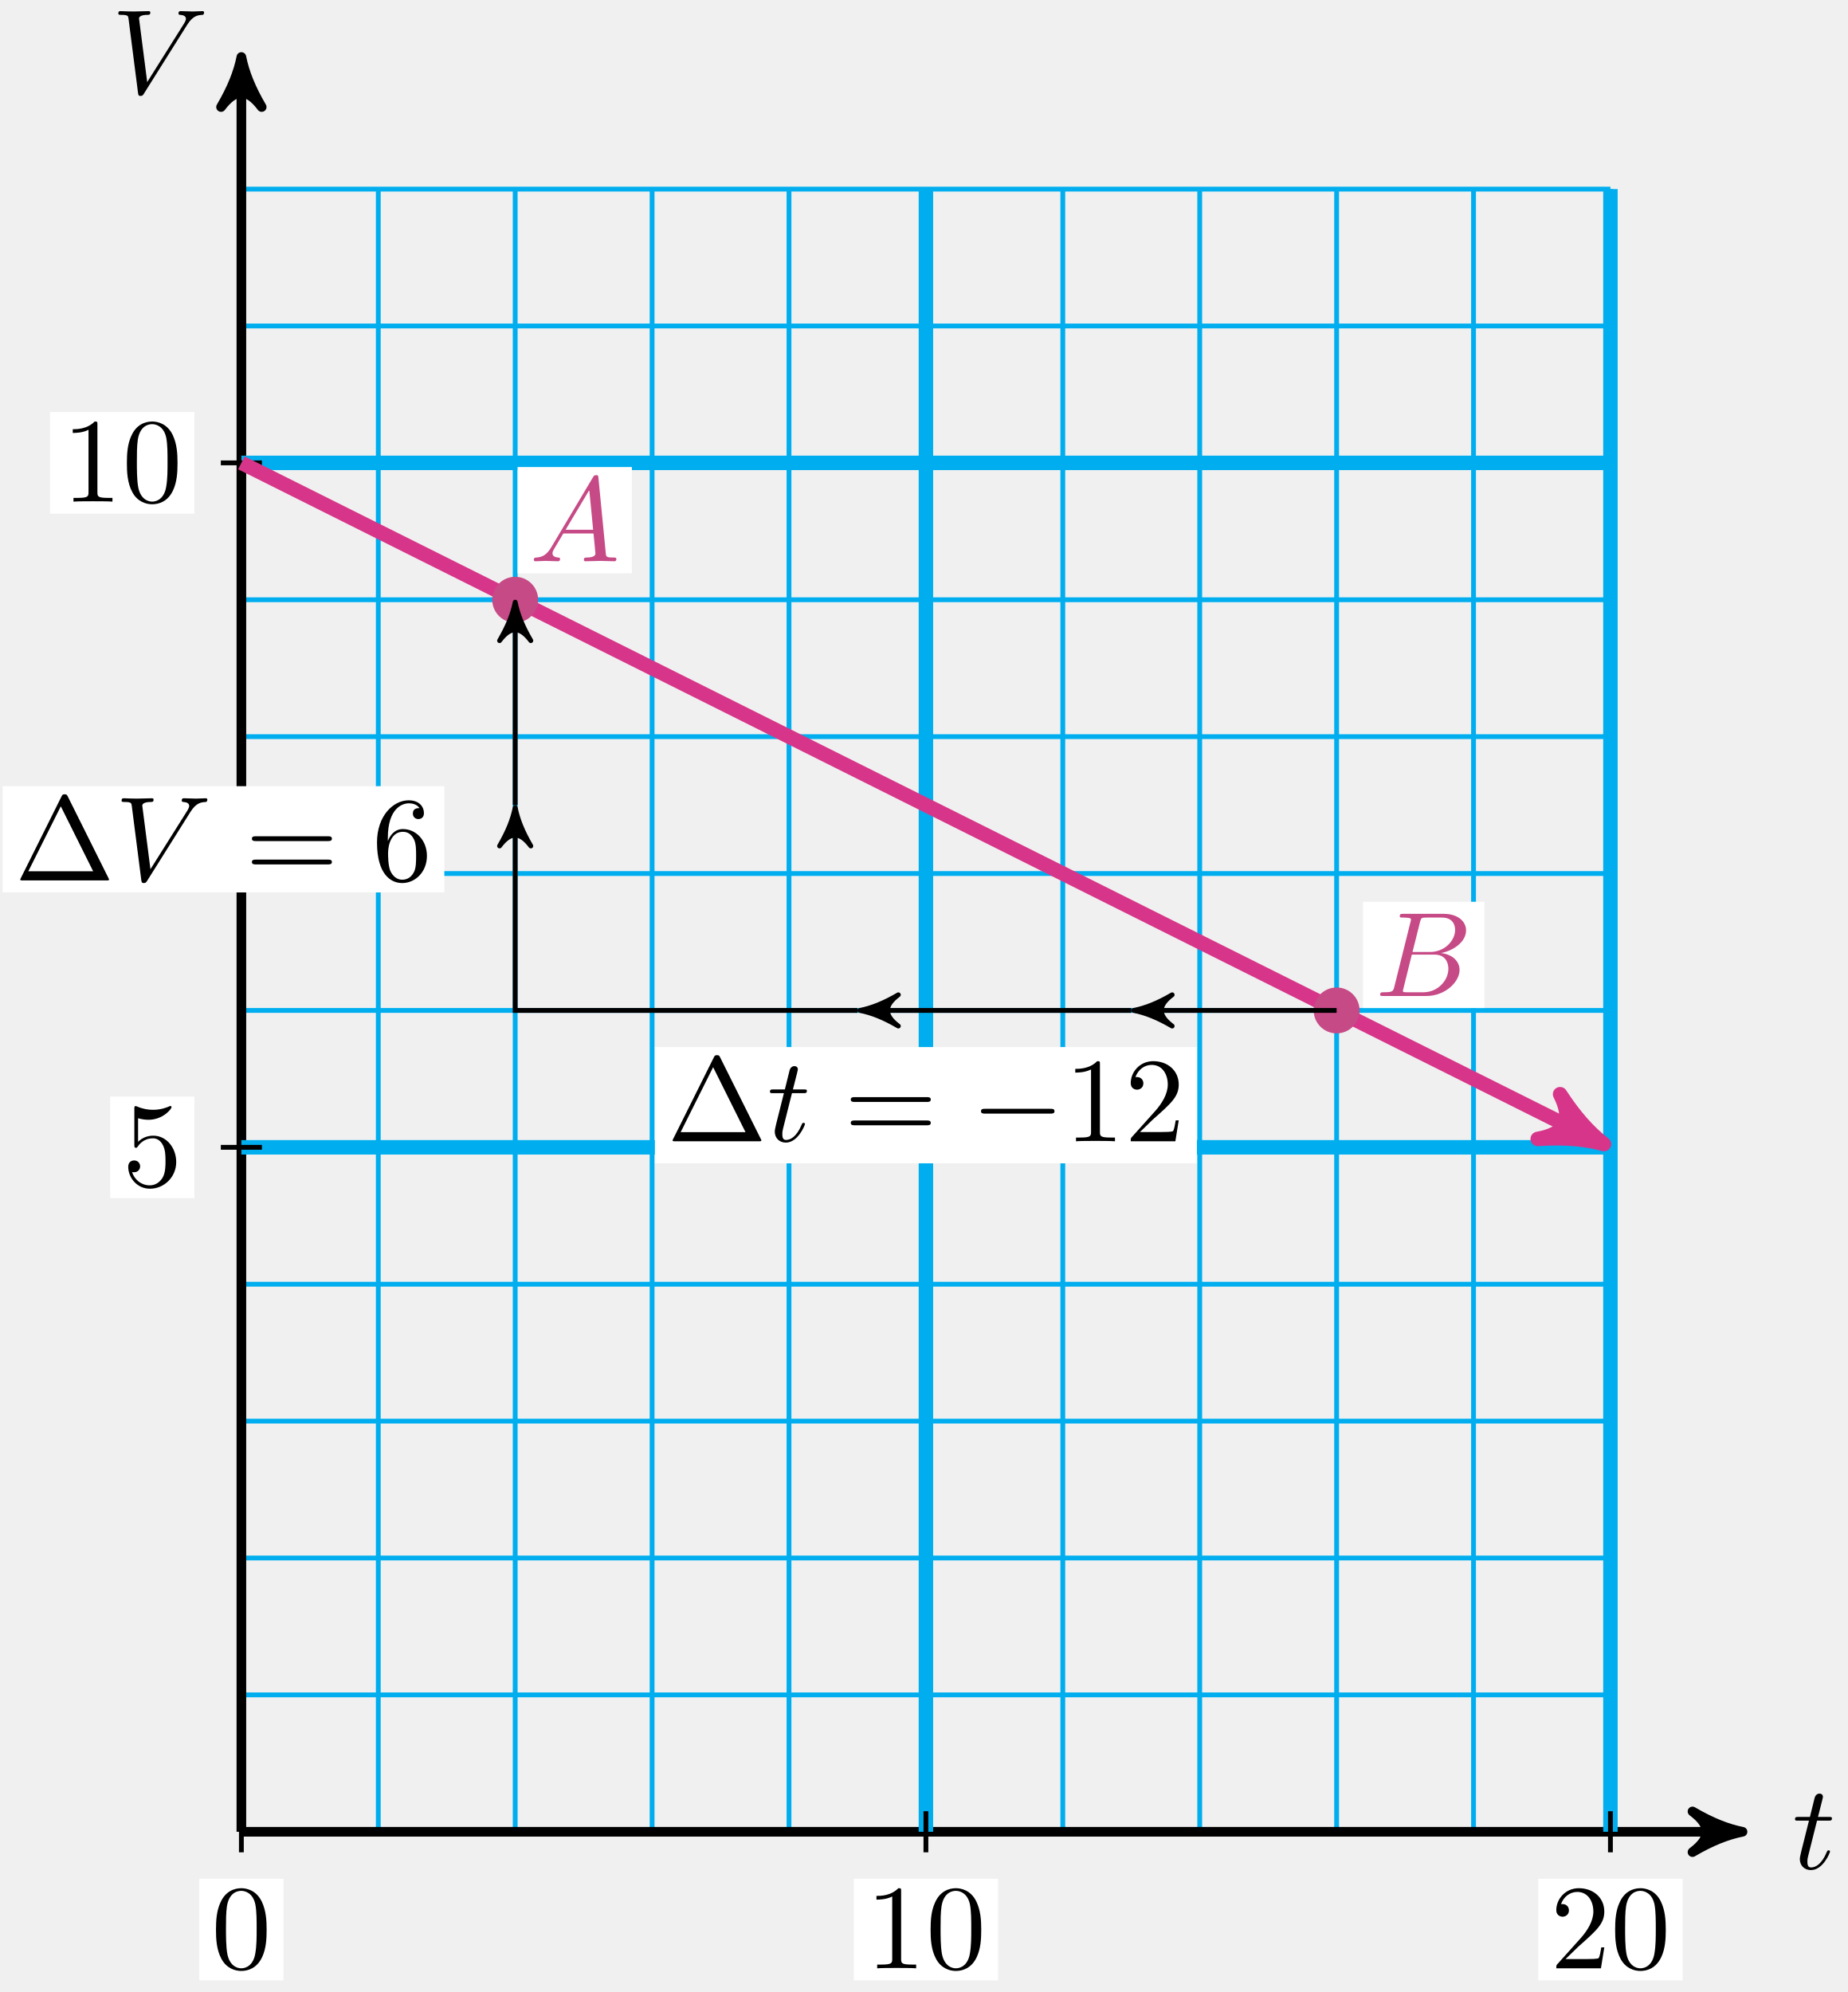
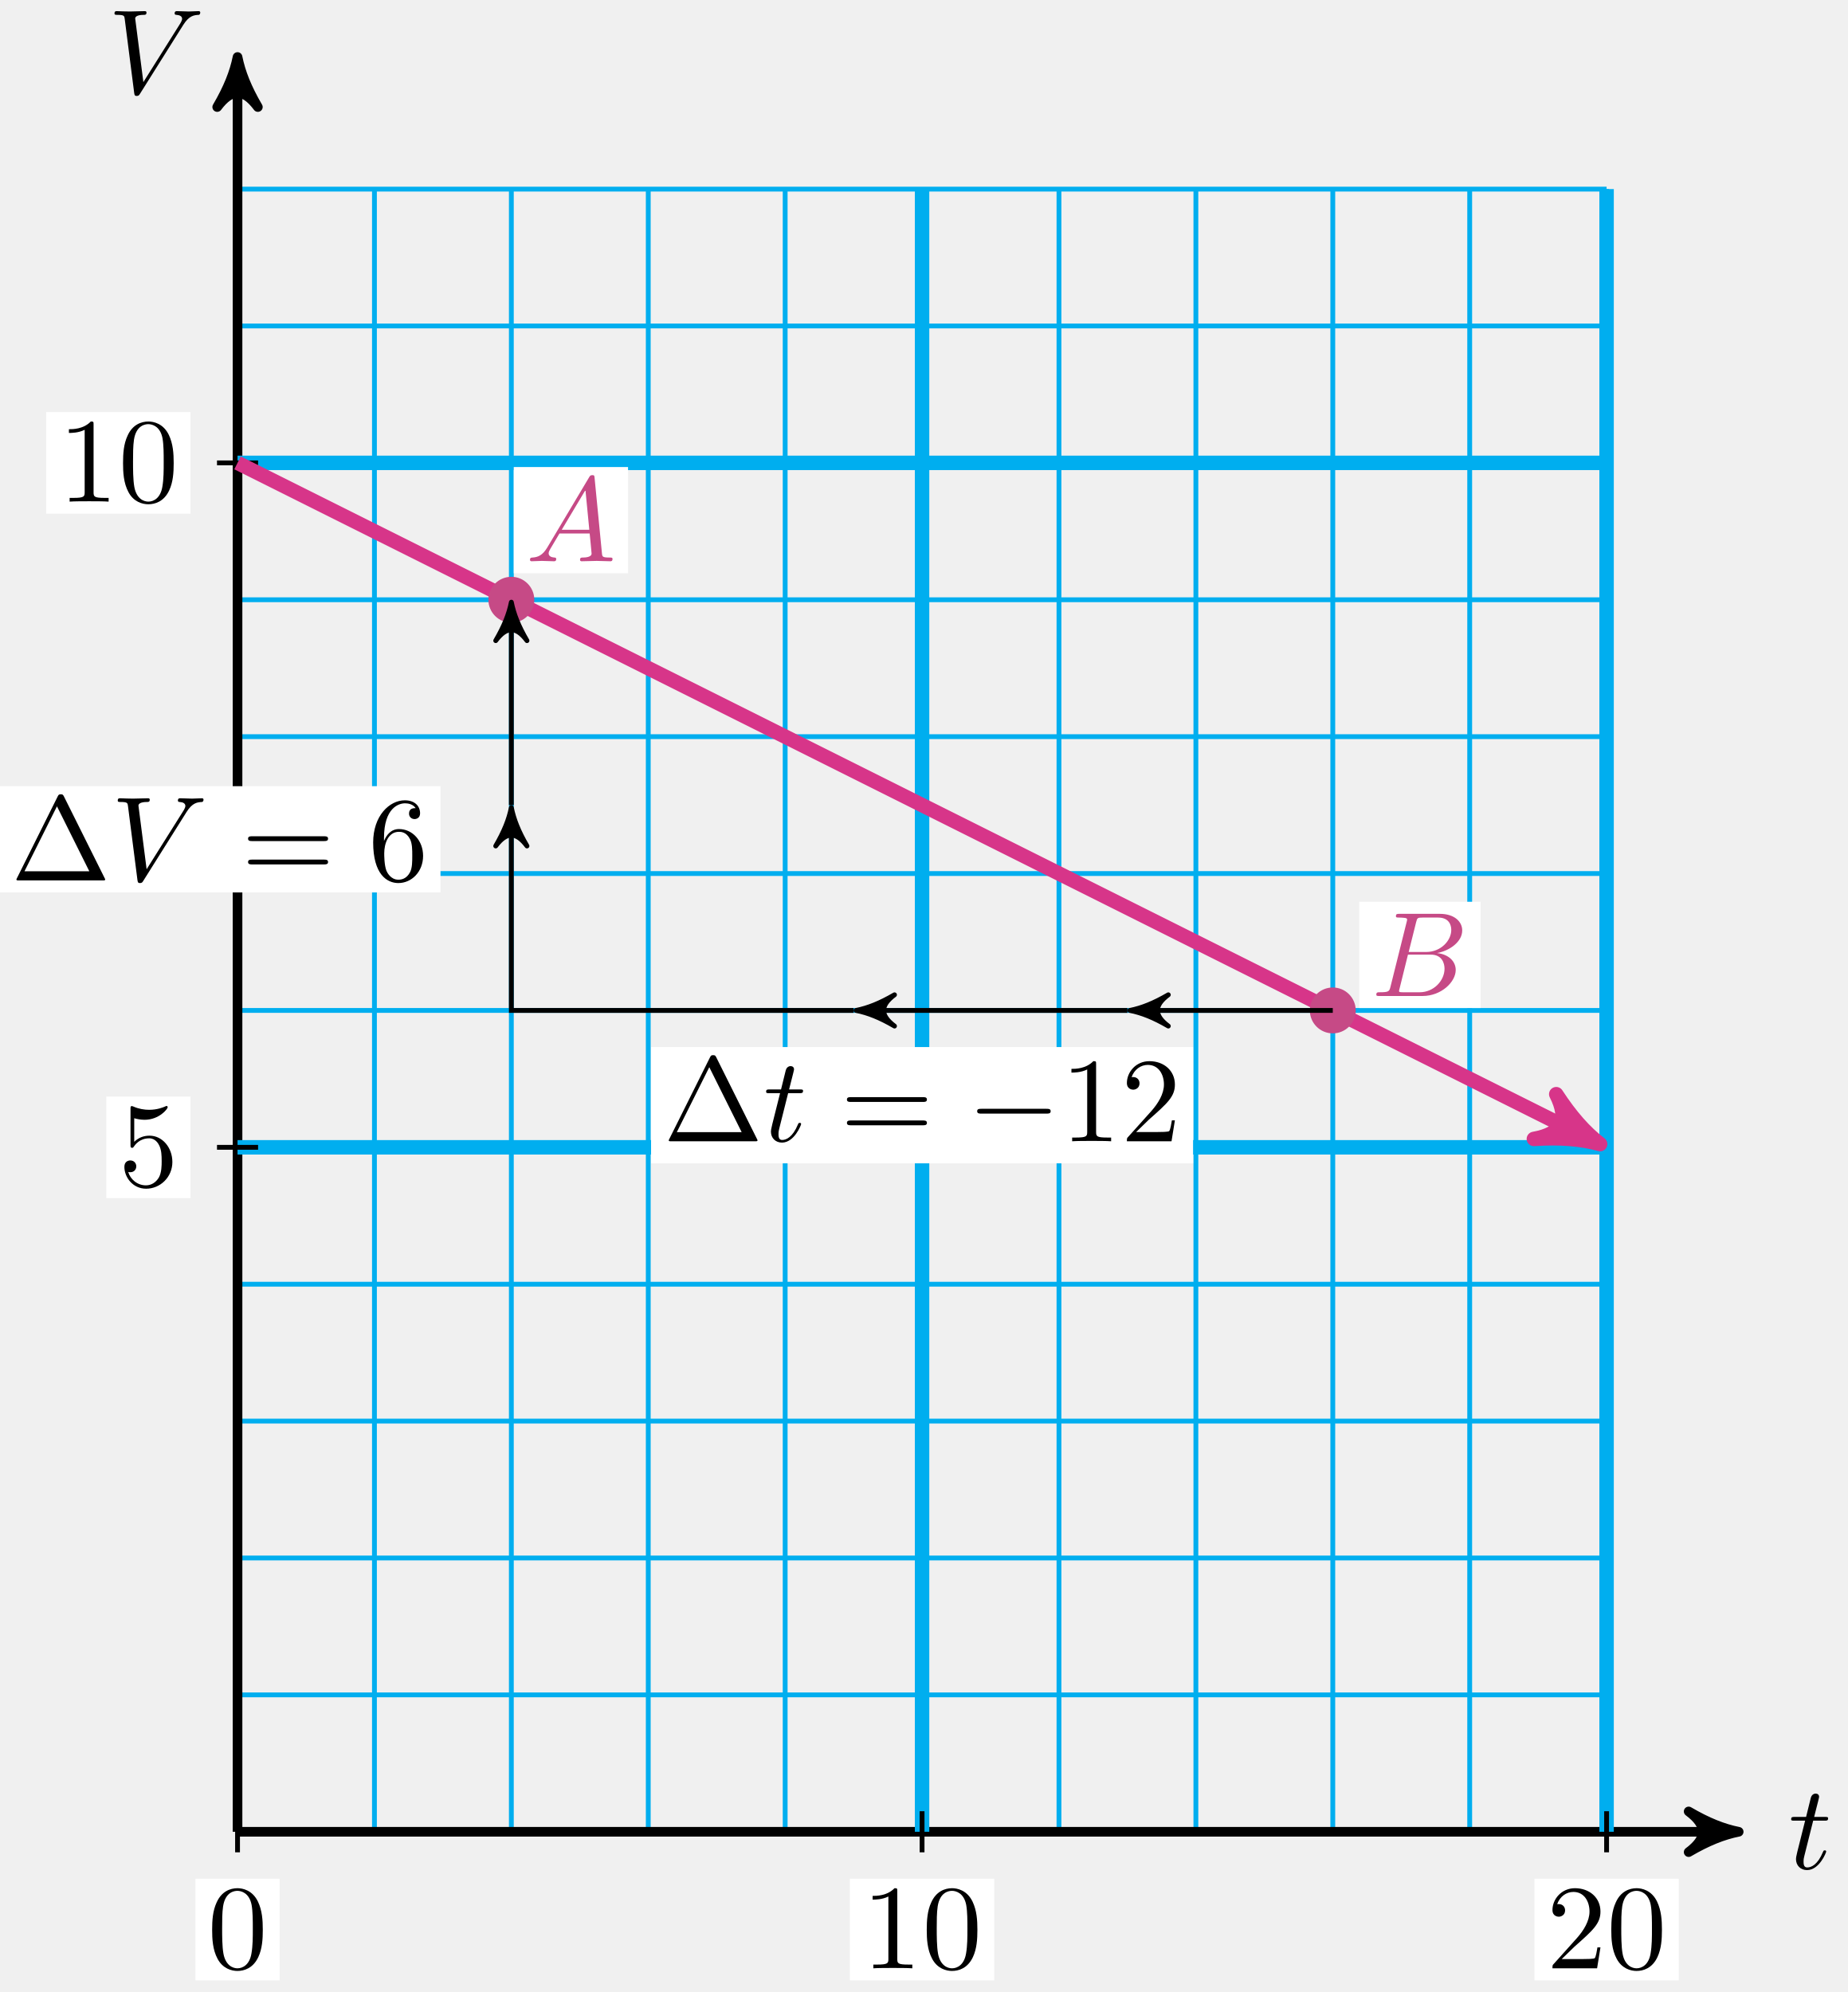
<svg xmlns="http://www.w3.org/2000/svg" xmlns:xlink="http://www.w3.org/1999/xlink" version="1.1" width="153" height="165" viewBox="0 0 153 165">
  <defs>
    <path id="font_1_4" d="M.206 .4H.3C.32 .4 .33 .4 .33 .42 .33 .431 .32 .431 .302 .431H.214C.25 .572 .255 .592 .255 .598 .255 .615 .243 .625 .226 .625 .223 .625 .195 .624 .186 .589L.147 .431H.053C.033 .431 .023 .431 .023 .412 .023 .4 .031 .4 .051 .4H.139C.067 .116 .063 .099 .063 .081 .063 .027 .101-.011 .155-.011 .257-.011 .314 .135 .314 .143 .314 .153 .306 .153 .302 .153 .293 .153 .292 .15 .287 .139 .244 .035 .191 .011 .157 .011 .136 .011 .126 .024 .126 .057 .126 .081 .128 .088 .132 .105L.206 .4Z" />
    <path id="font_1_3" d="M.628 .569C.677 .647 .719 .65 .756 .652 .768 .653 .769 .67 .769 .671 .769 .679 .764 .683 .756 .683 .73 .683 .701 .68 .674 .68 .641 .68 .607 .683 .575 .683 .569 .683 .556 .683 .556 .664 .556 .653 .565 .652 .572 .652 .599 .65 .618 .64 .618 .619 .618 .604 .603 .582 .603 .581L.296 .093 .228 .622C.228 .639 .251 .652 .297 .652 .311 .652 .322 .652 .322 .672 .322 .681 .314 .683 .308 .683 .268 .683 .225 .68 .184 .68 .166 .68 .147 .681 .129 .681 .111 .681 .092 .683 .075 .683 .068 .683 .056 .683 .056 .664 .056 .652 .065 .652 .081 .652 .137 .652 .138 .643 .141 .618L.22 .001C.223-.019 .227-.022 .24-.022 .256-.022 .26-.017 .268-.004L.628 .569Z" />
    <path id="font_2_3" d="M.294 .64C.294 .664 .294 .666 .271 .666 .209 .602 .121 .602 .089 .602V.571C.109 .571 .168 .571 .22 .597V.079C.22 .043 .217 .031 .127 .031H.095V0C.13 .003 .217 .003 .257 .003 .297 .003 .384 .003 .419 0V.031H.387C.297 .031 .294 .042 .294 .079V.64Z" />
    <path id="font_2_2" d="M.46 .32C.46 .4 .455 .48 .42 .554 .374 .65 .292 .666 .25 .666 .19 .666 .117 .64 .076 .547 .044 .478 .039 .4 .039 .32 .039 .245 .043 .155 .084 .079 .127-.002 .2-.022 .249-.022 .303-.022 .379-.001 .423 .094 .455 .163 .46 .241 .46 .32M.249-0C.21-0 .151 .025 .133 .121 .122 .181 .122 .273 .122 .332 .122 .396 .122 .462 .13 .516 .149 .635 .224 .644 .249 .644 .282 .644 .348 .626 .367 .527 .377 .471 .377 .395 .377 .332 .377 .257 .377 .189 .366 .125 .351 .03 .294-0 .249-0Z" />
    <path id="font_2_4" d="M.127 .077 .233 .18C.389 .318 .449 .372 .449 .472 .449 .586 .359 .666 .237 .666 .124 .666 .05 .574 .05 .485 .05 .429 .1 .429 .103 .429 .12 .429 .155 .441 .155 .482 .155 .508 .137 .534 .102 .534 .094 .534 .092 .534 .089 .533 .112 .598 .166 .635 .224 .635 .315 .635 .358 .554 .358 .472 .358 .392 .308 .313 .253 .251L.061 .037C.05 .026 .05 .024 .05 0H.421L.449 .174H.424C.419 .144 .412 .1 .402 .085 .395 .077 .329 .077 .307 .077H.127Z" />
    <path id="font_2_5" d="M.449 .2C.449 .319 .367 .419 .259 .419 .211 .419 .168 .403 .132 .368V.564C.152 .558 .185 .551 .217 .551 .34 .551 .41 .642 .41 .655 .41 .661 .407 .666 .4 .666 .399 .666 .397 .666 .392 .663 .372 .654 .323 .634 .256 .634 .216 .634 .17 .641 .123 .662 .115 .665 .113 .665 .111 .665 .101 .665 .101 .657 .101 .641V.344C.101 .326 .101 .318 .115 .318 .122 .318 .124 .321 .128 .327 .139 .343 .176 .397 .257 .397 .309 .397 .334 .351 .342 .333 .358 .296 .36 .257 .36 .207 .36 .172 .36 .112 .336 .07 .312 .031 .275 .006 .229 .006 .156 .006 .099 .058 .082 .117 .085 .116 .088 .115 .099 .115 .132 .115 .149 .14 .149 .164 .149 .188 .132 .213 .099 .213 .085 .213 .05 .206 .05 .16 .05 .074 .119-.022 .231-.022 .347-.022 .449 .073 .449 .2Z" />
    <path id="font_1_1" d="M.179 .115C.139 .048 .1 .034 .056 .031 .044 .03 .035 .03 .035 .011 .035 .005 .04 0 .048 0 .075 0 .106 .003 .134 .003 .167 .003 .202 0 .234 0 .24 0 .253 0 .253 .019 .253 .03 .244 .031 .237 .031 .214 .033 .19 .041 .19 .066 .19 .078 .196 .089 .204 .103L.28 .231H.531C.533 .21 .547 .074 .547 .064 .547 .034 .495 .031 .475 .031 .461 .031 .451 .031 .451 .011 .451 0 .463 0 .465 0 .506 0 .549 .003 .59 .003 .615 .003 .678 0 .703 0 .709 0 .721 0 .721 .02 .721 .031 .711 .031 .698 .031 .636 .031 .636 .038 .633 .067L.572 .692C.57 .712 .57 .716 .553 .716 .537 .716 .533 .709 .527 .699L.179 .115M.299 .262 .496 .592 .528 .262H.299Z" />
    <path id="font_1_2" d="M.16 .078C.15 .039 .148 .031 .069 .031 .052 .031 .042 .031 .042 .011 .042 0 .051 0 .069 0H.426C.584 0 .702 .118 .702 .216 .702 .288 .644 .346 .547 .357 .651 .376 .756 .45 .756 .545 .756 .619 .69 .683 .57 .683H.234C.215 .683 .205 .683 .205 .663 .205 .652 .214 .652 .233 .652 .235 .652 .254 .652 .271 .65 .289 .648 .298 .647 .298 .634 .298 .63 .297 .627 .294 .615L.16 .078M.311 .366 .373 .614C.382 .649 .384 .652 .427 .652H.556C.644 .652 .665 .593 .665 .549 .665 .461 .579 .366 .457 .366H.311M.266 .031C.252 .031 .25 .031 .244 .032 .234 .033 .231 .034 .231 .042 .231 .045 .231 .047 .236 .065L.305 .344H.494C.59 .344 .609 .27 .609 .227 .609 .128 .52 .031 .402 .031H.266Z" />
    <path id="font_2_1" d="M.442 .698C.435 .711 .433 .716 .416 .716 .399 .716 .397 .711 .39 .698L.052 .02C.047 .011 .047 .009 .047 .008 .047 0 .053 0 .069 0H.763C.779 0 .785 0 .785 .008 .785 .009 .785 .011 .78 .02L.442 .698M.384 .616 .653 .076H.114L.384 .616Z" />
    <path id="font_2_7" d="M.687 .327C.702 .327 .721 .327 .721 .347 .721 .367 .702 .367 .688 .367H.089C.075 .367 .056 .367 .056 .347 .056 .327 .075 .327 .09 .327H.687M.688 .133C.702 .133 .721 .133 .721 .153 .721 .173 .702 .173 .687 .173H.09C.075 .173 .056 .173 .056 .153 .056 .133 .075 .133 .089 .133H.688Z" />
    <path id="font_3_1" d="M.659 .23C.676 .23 .694 .23 .694 .25 .694 .27 .676 .27 .659 .27H.118C.101 .27 .083 .27 .083 .25 .083 .23 .101 .23 .118 .23H.659Z" />
    <path id="font_2_6" d="M.132 .328V.352C.132 .605 .256 .641 .307 .641 .331 .641 .373 .635 .395 .601 .38 .601 .34 .601 .34 .556 .34 .525 .364 .51 .386 .51 .402 .51 .432 .519 .432 .558 .432 .618 .388 .666 .305 .666 .177 .666 .042 .537 .042 .316 .042 .049 .158-.022 .251-.022 .362-.022 .457 .072 .457 .204 .457 .331 .368 .427 .257 .427 .189 .427 .152 .376 .132 .328M.251 .006C.188 .006 .158 .066 .152 .081 .134 .128 .134 .208 .134 .226 .134 .304 .166 .404 .256 .404 .272 .404 .318 .404 .349 .342 .367 .305 .367 .254 .367 .205 .367 .157 .367 .107 .35 .071 .32 .011 .274 .006 .251 .006Z" />
  </defs>
-   <path transform="matrix(1.00002,0,0,-1.00003,19.99112,151.7282)" stroke-width=".399" stroke-linecap="butt" stroke-miterlimit="10" stroke-linejoin="miter" fill="none" stroke="#00aeef" d="M0 0H113.385M0 11.339H113.385M0 22.677H113.385M0 34.016H113.385M0 45.354H113.385M0 56.693H113.385M0 68.031H113.385M0 79.37H113.385M0 90.708H113.385M0 102.047H113.385M0 113.385H113.385M0 124.724H113.385M0 136.059H113.385M0 0V136.063M11.339 0V136.063M22.677 0V136.063M34.016 0V136.063M45.354 0V136.063M56.693 0V136.063M68.031 0V136.063M79.37 0V136.063M90.708 0V136.063M102.047 0V136.063M113.382 0V136.063M113.385 136.063" />
-   <path transform="matrix(1.00002,0,0,-1.00003,19.99112,151.7282)" stroke-width=".797" stroke-linecap="butt" stroke-miterlimit="10" stroke-linejoin="miter" fill="none" stroke="#000000" d="M0 0H123.289" />
-   <path transform="matrix(1.00002,0,0,-1.00003,143.283,151.7282)" d="M1.036 0C-.259 .259-1.554 .777-3.108 1.684-1.554 .518-1.554-.518-3.108-1.684-1.554-.777-.259-.259 1.036 0Z" />
-   <path transform="matrix(1.00002,0,0,-1.00003,143.283,151.7282)" stroke-width=".797" stroke-linecap="butt" stroke-linejoin="round" fill="none" stroke="#000000" d="M1.036 0C-.259 .259-1.554 .777-3.108 1.684-1.554 .518-1.554-.518-3.108-1.684-1.554-.777-.259-.259 1.036 0Z" />
-   <use data-text="t" xlink:href="#font_1_4" transform="matrix(9.962799,0,0,-9.962899,148.4367,154.7923)" />
-   <path transform="matrix(1.00002,0,0,-1.00003,19.99112,151.7282)" stroke-width=".797" stroke-linecap="butt" stroke-miterlimit="10" stroke-linejoin="miter" fill="none" stroke="#000000" d="M0 0V145.967" />
-   <path transform="matrix(0,-1.00003,-1.00002,-0,19.99112,5.757279)" d="M1.036 0C-.259 .259-1.554 .777-3.108 1.684-1.554 .518-1.554-.518-3.108-1.684-1.554-.777-.259-.259 1.036 0Z" />
-   <path transform="matrix(0,-1.00003,-1.00002,-0,19.99112,5.757279)" stroke-width=".797" stroke-linecap="butt" stroke-linejoin="round" fill="none" stroke="#000000" d="M1.036 0C-.259 .259-1.554 .777-3.108 1.684-1.554 .518-1.554-.518-3.108-1.684-1.554-.777-.259-.259 1.036 0Z" />
-   <use data-text="V" xlink:href="#font_1_3" transform="matrix(9.962799,0,0,-9.962899,9.242905,7.726883)" />
-   <path transform="matrix(1.00002,0,0,-1.00003,19.99112,151.7282)" stroke-width="1.196" stroke-linecap="butt" stroke-miterlimit="10" stroke-linejoin="miter" fill="none" stroke="#00aeef" d="M56.693 0V136.063" />
-   <path transform="matrix(1.00002,0,0,-1.00003,19.99112,151.7282)" stroke-width=".399" stroke-linecap="butt" stroke-miterlimit="10" stroke-linejoin="miter" fill="none" stroke="#000000" d="M56.693 1.701V-1.701" />
-   <path transform="matrix(1.00002,0,0,-1.00003,19.99112,151.7282)" d="M50.715-12.306H62.67V-3.893H50.715Z" fill="#ffffff" />
-   <use data-text="1" xlink:href="#font_2_3" transform="matrix(9.962799,0,0,-9.962899,71.70316,163.0375)" />
-   <use data-text="0" xlink:href="#font_2_2" transform="matrix(9.962799,0,0,-9.962899,76.68456,163.0375)" />
-   <path transform="matrix(1.00002,0,0,-1.00003,19.99112,151.7282)" stroke-width="1.196" stroke-linecap="butt" stroke-miterlimit="10" stroke-linejoin="miter" fill="none" stroke="#00aeef" d="M113.385 0V136.063" />
-   <path transform="matrix(1.00002,0,0,-1.00003,19.99112,151.7282)" stroke-width=".399" stroke-linecap="butt" stroke-miterlimit="10" stroke-linejoin="miter" fill="none" stroke="#000000" d="M113.385 1.701V-1.701" />
-   <path transform="matrix(1.00002,0,0,-1.00003,19.99112,151.7282)" d="M107.408-12.306H119.363V-3.893H107.408Z" fill="#ffffff" />
-   <use data-text="2" xlink:href="#font_2_4" transform="matrix(9.962799,0,0,-9.962899,128.3973,163.0375)" />
-   <use data-text="0" xlink:href="#font_2_2" transform="matrix(9.962799,0,0,-9.962899,133.3787,163.0375)" />
-   <path transform="matrix(1.00002,0,0,-1.00003,19.99112,151.7282)" stroke-width=".399" stroke-linecap="butt" stroke-miterlimit="10" stroke-linejoin="miter" fill="none" stroke="#000000" d="M0 1.701V-1.701" />
-   <path transform="matrix(1.00002,0,0,-1.00003,19.99112,151.7282)" d="M-3.487-12.306H3.487V-3.893H-3.487Z" fill="#ffffff" />
-   <use data-text="0" xlink:href="#font_2_2" transform="matrix(9.962799,0,0,-9.962899,17.50007,163.0375)" />
-   <path transform="matrix(1.00002,0,0,-1.00003,19.99112,151.7282)" stroke-width="1.196" stroke-linecap="butt" stroke-miterlimit="10" stroke-linejoin="miter" fill="none" stroke="#00aeef" d="M0 56.693H113.385" />
-   <path transform="matrix(1.00002,0,0,-1.00003,19.99112,151.7282)" stroke-width=".399" stroke-linecap="butt" stroke-miterlimit="10" stroke-linejoin="miter" fill="none" stroke="#000000" d="M1.701 56.693H-1.701" />
-   <path transform="matrix(1.00002,0,0,-1.00003,19.99112,151.7282)" d="M-10.867 52.486H-3.893V60.899H-10.867Z" fill="#ffffff" />
-   <use data-text="5" xlink:href="#font_2_5" transform="matrix(9.962799,0,0,-9.962899,10.12093,98.24359)" />
-   <path transform="matrix(1.00002,0,0,-1.00003,19.99112,151.7282)" stroke-width="1.196" stroke-linecap="butt" stroke-miterlimit="10" stroke-linejoin="miter" fill="none" stroke="#00aeef" d="M0 113.385H113.385" />
-   <path transform="matrix(1.00002,0,0,-1.00003,19.99112,151.7282)" stroke-width=".399" stroke-linecap="butt" stroke-miterlimit="10" stroke-linejoin="miter" fill="none" stroke="#000000" d="M1.701 113.385H-1.701" />
-   <path transform="matrix(1.00002,0,0,-1.00003,19.99112,151.7282)" d="M-15.848 109.179H-3.893V117.592H-15.848Z" fill="#ffffff" />
-   <use data-text="1" xlink:href="#font_2_3" transform="matrix(9.962799,0,0,-9.962899,5.138825,41.54988)" />
-   <use data-text="0" xlink:href="#font_2_2" transform="matrix(9.962799,0,0,-9.962899,10.12022,41.54988)" />
-   <path transform="matrix(1.00002,0,0,-1.00003,19.99112,151.7282)" stroke-width="1.196" stroke-linecap="butt" stroke-miterlimit="10" stroke-linejoin="miter" fill="none" stroke="#d73589" d="M0 113.385 111.71 57.53" />
-   <path transform="matrix(.894378,.4471834,.4471789,-.8943869,131.7037,94.19617)" d="M1.275 0C-.319 .319-1.913 .956-3.826 2.072-1.913 .638-1.913-.638-3.826-2.072-1.913-.956-.319-.319 1.275 0Z" fill="#d73589" />
-   <path transform="matrix(.894378,.4471834,.4471789,-.8943869,131.7037,94.19617)" stroke-width="1.196" stroke-linecap="butt" stroke-linejoin="round" fill="none" stroke="#d73589" d="M1.275 0C-.319 .319-1.913 .956-3.826 2.072-1.913 .638-1.913-.638-3.826-2.072-1.913-.956-.319-.319 1.275 0Z" />
-   <path transform="matrix(1.00002,0,0,-1.00003,19.99112,151.7282)" d="M24.378 102.047C24.378 102.986 23.616 103.748 22.677 103.748 21.738 103.748 20.976 102.986 20.976 102.047 20.976 101.108 21.738 100.346 22.677 100.346 23.616 100.346 24.378 101.108 24.378 102.047ZM22.677 102.047" fill="#c64a86" />
-   <path transform="matrix(1.00002,0,0,-1.00003,19.99112,151.7282)" stroke-width=".399" stroke-linecap="butt" stroke-miterlimit="10" stroke-linejoin="miter" fill="none" stroke="#c64a86" d="M24.378 102.047C24.378 102.986 23.616 103.748 22.677 103.748 21.738 103.748 20.976 102.986 20.976 102.047 20.976 101.108 21.738 100.346 22.677 100.346 23.616 100.346 24.378 101.108 24.378 102.047ZM22.677 102.047" />
-   <path transform="matrix(1.00002,0,0,-1.00003,19.99112,151.7282)" d="M22.876 104.239H32.341V113.039H22.876Z" fill="#ffffff" />
-   <use data-text="A" xlink:href="#font_1_1" transform="matrix(9.962799,0,0,-9.962899,43.8646,46.49004)" fill="#c64a86" />
-   <path transform="matrix(1.00002,0,0,-1.00003,19.99112,151.7282)" d="M92.409 68.031C92.409 68.971 91.648 69.732 90.708 69.732 89.769 69.732 89.008 68.971 89.008 68.031 89.008 67.092 89.769 66.331 90.708 66.331 91.648 66.331 92.409 67.092 92.409 68.031ZM90.708 68.031" fill="#c64a86" />
-   <path transform="matrix(1.00002,0,0,-1.00003,19.99112,151.7282)" stroke-width=".399" stroke-linecap="butt" stroke-miterlimit="10" stroke-linejoin="miter" fill="none" stroke="#c64a86" d="M92.409 68.031C92.409 68.971 91.648 69.732 90.708 69.732 89.769 69.732 89.008 68.971 89.008 68.031 89.008 67.092 89.769 66.331 90.708 66.331 91.648 66.331 92.409 67.092 92.409 68.031ZM90.708 68.031" />
-   <path transform="matrix(1.00002,0,0,-1.00003,19.99112,151.7282)" d="M92.9 68.231H102.949V77.031H92.9Z" fill="#ffffff" />
-   <use data-text="B" xlink:href="#font_1_2" transform="matrix(9.962799,0,0,-9.962899,113.889,82.49912)" fill="#c64a86" />
-   <path transform="matrix(1.00002,0,0,-1.00003,19.99112,151.7282)" stroke-width=".399" stroke-linecap="butt" stroke-miterlimit="10" stroke-linejoin="miter" fill="none" stroke="#000000" d="M90.708 68.031H74.697" />
-   <path transform="matrix(-1.00002,-0,0,1.00003,94.68944,83.69485)" d="M.797 0C-.199 .199-1.196 .598-2.391 1.295-1.196 .399-1.196-.399-2.391-1.295-1.196-.598-.199-.199 .797 0Z" />
-   <path transform="matrix(-1.00002,-0,0,1.00003,94.68944,83.69485)" stroke-width=".399" stroke-linecap="butt" stroke-linejoin="round" fill="none" stroke="#000000" d="M.797 0C-.199 .199-1.196 .598-2.391 1.295-1.196 .399-1.196-.399-2.391-1.295-1.196-.598-.199-.199 .797 0Z" />
-   <path transform="matrix(1.00002,0,0,-1.00003,19.99112,151.7282)" stroke-width=".399" stroke-linecap="butt" stroke-miterlimit="10" stroke-linejoin="miter" fill="none" stroke="#000000" d="M73.701 68.031H52.02" />
-   <path transform="matrix(-1.00002,-0,0,1.00003,72.01187,83.69485)" d="M.797 0C-.199 .199-1.196 .598-2.391 1.295-1.196 .399-1.196-.399-2.391-1.295-1.196-.598-.199-.199 .797 0Z" />
-   <path transform="matrix(-1.00002,-0,0,1.00003,72.01187,83.69485)" stroke-width=".399" stroke-linecap="butt" stroke-linejoin="round" fill="none" stroke="#000000" d="M.797 0C-.199 .199-1.196 .598-2.391 1.295-1.196 .399-1.196-.399-2.391-1.295-1.196-.598-.199-.199 .797 0Z" />
-   <path transform="matrix(1.00002,0,0,-1.00003,19.99112,151.7282)" d="M34.249 55.367H79.137V64.997H34.249Z" fill="#ffffff" />
-   <use data-text="∆" xlink:href="#font_2_1" transform="matrix(9.962799,0,0,-9.962899,55.23683,94.53348)" />
-   <use data-text="t" xlink:href="#font_1_4" transform="matrix(9.962799,0,0,-9.962899,63.53899,94.53348)" />
-   <use data-text="=" xlink:href="#font_2_7" transform="matrix(9.962799,0,0,-9.962899,69.90412,94.53348)" />
-   <use data-text="−" xlink:href="#font_3_1" transform="matrix(9.962799,0,0,-9.962899,80.42033,94.53348)" />
-   <use data-text="1" xlink:href="#font_2_3" transform="matrix(9.962799,0,0,-9.962899,88.16947,94.53348)" />
-   <use data-text="2" xlink:href="#font_2_4" transform="matrix(9.962799,0,0,-9.962899,93.15087,94.53348)" />
-   <path transform="matrix(1.00002,0,0,-1.00003,19.99112,151.7282)" stroke-width=".399" stroke-linecap="butt" stroke-miterlimit="10" stroke-linejoin="miter" fill="none" stroke="#000000" d="M51.023 68.031H22.677V84.043" />
-   <path transform="matrix(0,-1.00003,-1.00002,-0,42.66867,67.68282)" d="M.797 0C-.199 .199-1.196 .598-2.391 1.295-1.196 .399-1.196-.399-2.391-1.295-1.196-.598-.199-.199 .797 0Z" />
-   <path transform="matrix(0,-1.00003,-1.00002,-0,42.66867,67.68282)" stroke-width=".399" stroke-linecap="butt" stroke-linejoin="round" fill="none" stroke="#000000" d="M.797 0C-.199 .199-1.196 .598-2.391 1.295-1.196 .399-1.196-.399-2.391-1.295-1.196-.598-.199-.199 .797 0Z" />
-   <path transform="matrix(1.00002,0,0,-1.00003,19.99112,151.7282)" d="M-19.777 77.804H16.808V86.605H-19.777Z" fill="#ffffff" />
-   <use data-text="∆" xlink:href="#font_2_1" transform="matrix(9.962799,0,0,-9.962899,1.209747,72.92583)" />
-   <use data-text="V" xlink:href="#font_1_3" transform="matrix(9.962799,0,0,-9.962899,9.511917,72.92583)" />
-   <use data-text="=" xlink:href="#font_2_7" transform="matrix(9.962799,0,0,-9.962899,20.30513,72.92583)" />
-   <use data-text="6" xlink:href="#font_2_6" transform="matrix(9.962799,0,0,-9.962899,30.80592,72.92583)" />
-   <path transform="matrix(1.00002,0,0,-1.00003,19.99112,151.7282)" stroke-width=".399" stroke-linecap="butt" stroke-miterlimit="10" stroke-linejoin="miter" fill="none" stroke="#000000" d="M22.677 85.039V101.051" />
-   <path transform="matrix(0,-1.00003,-1.00002,-0,42.66867,50.67449)" d="M.797 0C-.199 .199-1.196 .598-2.391 1.295-1.196 .399-1.196-.399-2.391-1.295-1.196-.598-.199-.199 .797 0Z" />
-   <path transform="matrix(0,-1.00003,-1.00002,-0,42.66867,50.67449)" stroke-width=".399" stroke-linecap="butt" stroke-linejoin="round" fill="none" stroke="#000000" d="M.797 0C-.199 .199-1.196 .598-2.391 1.295-1.196 .399-1.196-.399-2.391-1.295-1.196-.598-.199-.199 .797 0Z" />
+   <path transform="matrix(1.00002,0,0,-1.00003,19.67306,151.7282)" stroke-width=".399" stroke-linecap="butt" stroke-miterlimit="10" stroke-linejoin="miter" fill="none" stroke="#00aeef" d="M0 0H113.385M0 11.339H113.385M0 22.677H113.385M0 34.016H113.385M0 45.354H113.385M0 56.693H113.385M0 68.031H113.385M0 79.37H113.385M0 90.708H113.385M0 102.047H113.385M0 113.385H113.385M0 124.724H113.385M0 136.059H113.385M0 0V136.063M11.339 0V136.063M22.677 0V136.063M34.016 0V136.063M45.354 0V136.063M56.693 0V136.063M68.031 0V136.063M79.37 0V136.063M90.708 0V136.063M102.047 0V136.063M113.382 0V136.063M113.385 136.063" />
+   <path transform="matrix(1.00002,0,0,-1.00003,19.67306,151.7282)" stroke-width=".797" stroke-linecap="butt" stroke-miterlimit="10" stroke-linejoin="miter" fill="none" stroke="#000000" d="M0 0H123.289" />
+   <path transform="matrix(1.00002,0,0,-1.00003,142.965,151.7282)" d="M1.036 0C-.259 .259-1.554 .777-3.108 1.684-1.554 .518-1.554-.518-3.108-1.684-1.554-.777-.259-.259 1.036 0Z" />
+   <path transform="matrix(1.00002,0,0,-1.00003,142.965,151.7282)" stroke-width=".797" stroke-linecap="butt" stroke-linejoin="round" fill="none" stroke="#000000" d="M1.036 0C-.259 .259-1.554 .777-3.108 1.684-1.554 .518-1.554-.518-3.108-1.684-1.554-.777-.259-.259 1.036 0Z" />
+   <use data-text="t" xlink:href="#font_1_4" transform="matrix(9.962799,0,0,-9.962899,148.1186,154.7923)" />
+   <path transform="matrix(1.00002,0,0,-1.00003,19.67306,151.7282)" stroke-width=".797" stroke-linecap="butt" stroke-miterlimit="10" stroke-linejoin="miter" fill="none" stroke="#000000" d="M0 0V145.967" />
+   <path transform="matrix(0,-1.00003,-1.00002,-0,19.67306,5.757279)" d="M1.036 0C-.259 .259-1.554 .777-3.108 1.684-1.554 .518-1.554-.518-3.108-1.684-1.554-.777-.259-.259 1.036 0Z" />
+   <path transform="matrix(0,-1.00003,-1.00002,-0,19.67306,5.757279)" stroke-width=".797" stroke-linecap="butt" stroke-linejoin="round" fill="none" stroke="#000000" d="M1.036 0C-.259 .259-1.554 .777-3.108 1.684-1.554 .518-1.554-.518-3.108-1.684-1.554-.777-.259-.259 1.036 0Z" />
+   <use data-text="V" xlink:href="#font_1_3" transform="matrix(9.962799,0,0,-9.962899,8.924843,7.726883)" />
+   <path transform="matrix(1.00002,0,0,-1.00003,19.67306,151.7282)" stroke-width="1.196" stroke-linecap="butt" stroke-miterlimit="10" stroke-linejoin="miter" fill="none" stroke="#00aeef" d="M56.693 0V136.063" />
+   <path transform="matrix(1.00002,0,0,-1.00003,19.67306,151.7282)" stroke-width=".399" stroke-linecap="butt" stroke-miterlimit="10" stroke-linejoin="miter" fill="none" stroke="#000000" d="M56.693 1.701V-1.701" />
+   <path transform="matrix(1.00002,0,0,-1.00003,19.67306,151.7282)" d="M50.715-12.306H62.67V-3.893H50.715Z" fill="#ffffff" />
+   <use data-text="1" xlink:href="#font_2_3" transform="matrix(9.962799,0,0,-9.962899,71.38509,163.0375)" />
+   <use data-text="0" xlink:href="#font_2_2" transform="matrix(9.962799,0,0,-9.962899,76.36649,163.0375)" />
+   <path transform="matrix(1.00002,0,0,-1.00003,19.67306,151.7282)" stroke-width="1.196" stroke-linecap="butt" stroke-miterlimit="10" stroke-linejoin="miter" fill="none" stroke="#00aeef" d="M113.385 0V136.063" />
+   <path transform="matrix(1.00002,0,0,-1.00003,19.67306,151.7282)" stroke-width=".399" stroke-linecap="butt" stroke-miterlimit="10" stroke-linejoin="miter" fill="none" stroke="#000000" d="M113.385 1.701V-1.701" />
+   <path transform="matrix(1.00002,0,0,-1.00003,19.67306,151.7282)" d="M107.408-12.306H119.363V-3.893H107.408Z" fill="#ffffff" />
+   <use data-text="2" xlink:href="#font_2_4" transform="matrix(9.962799,0,0,-9.962899,128.0792,163.0375)" />
+   <use data-text="0" xlink:href="#font_2_2" transform="matrix(9.962799,0,0,-9.962899,133.0606,163.0375)" />
+   <path transform="matrix(1.00002,0,0,-1.00003,19.67306,151.7282)" stroke-width=".399" stroke-linecap="butt" stroke-miterlimit="10" stroke-linejoin="miter" fill="none" stroke="#000000" d="M0 1.701V-1.701" />
+   <path transform="matrix(1.00002,0,0,-1.00003,19.67306,151.7282)" d="M-3.487-12.306H3.487V-3.893H-3.487Z" fill="#ffffff" />
+   <use data-text="0" xlink:href="#font_2_2" transform="matrix(9.962799,0,0,-9.962899,17.18201,163.0375)" />
+   <path transform="matrix(1.00002,0,0,-1.00003,19.67306,151.7282)" stroke-width="1.196" stroke-linecap="butt" stroke-miterlimit="10" stroke-linejoin="miter" fill="none" stroke="#00aeef" d="M0 56.693H113.385" />
+   <path transform="matrix(1.00002,0,0,-1.00003,19.67306,151.7282)" stroke-width=".399" stroke-linecap="butt" stroke-miterlimit="10" stroke-linejoin="miter" fill="none" stroke="#000000" d="M1.701 56.693H-1.701" />
+   <path transform="matrix(1.00002,0,0,-1.00003,19.67306,151.7282)" d="M-10.867 52.486H-3.893V60.899H-10.867Z" fill="#ffffff" />
+   <use data-text="5" xlink:href="#font_2_5" transform="matrix(9.962799,0,0,-9.962899,9.802864,98.24359)" />
+   <path transform="matrix(1.00002,0,0,-1.00003,19.67306,151.7282)" stroke-width="1.196" stroke-linecap="butt" stroke-miterlimit="10" stroke-linejoin="miter" fill="none" stroke="#00aeef" d="M0 113.385H113.385" />
+   <path transform="matrix(1.00002,0,0,-1.00003,19.67306,151.7282)" stroke-width=".399" stroke-linecap="butt" stroke-miterlimit="10" stroke-linejoin="miter" fill="none" stroke="#000000" d="M1.701 113.385H-1.701" />
+   <path transform="matrix(1.00002,0,0,-1.00003,19.67306,151.7282)" d="M-15.848 109.179H-3.893V117.592H-15.848Z" fill="#ffffff" />
+   <use data-text="1" xlink:href="#font_2_3" transform="matrix(9.962799,0,0,-9.962899,4.820763,41.54988)" />
+   <use data-text="0" xlink:href="#font_2_2" transform="matrix(9.962799,0,0,-9.962899,9.802162,41.54988)" />
+   <path transform="matrix(1.00002,0,0,-1.00003,19.67306,151.7282)" stroke-width="1.196" stroke-linecap="butt" stroke-miterlimit="10" stroke-linejoin="miter" fill="none" stroke="#d73589" d="M0 113.385 111.71 57.53" />
+   <path transform="matrix(.894378,.4471834,.4471789,-.8943869,131.3856,94.19617)" d="M1.275 0C-.319 .319-1.913 .956-3.826 2.072-1.913 .638-1.913-.638-3.826-2.072-1.913-.956-.319-.319 1.275 0Z" fill="#d73589" />
+   <path transform="matrix(.894378,.4471834,.4471789,-.8943869,131.3856,94.19617)" stroke-width="1.196" stroke-linecap="butt" stroke-linejoin="round" fill="none" stroke="#d73589" d="M1.275 0C-.319 .319-1.913 .956-3.826 2.072-1.913 .638-1.913-.638-3.826-2.072-1.913-.956-.319-.319 1.275 0Z" />
+   <path transform="matrix(1.00002,0,0,-1.00003,19.67306,151.7282)" d="M24.378 102.047C24.378 102.986 23.616 103.748 22.677 103.748 21.738 103.748 20.976 102.986 20.976 102.047 20.976 101.108 21.738 100.346 22.677 100.346 23.616 100.346 24.378 101.108 24.378 102.047ZM22.677 102.047" fill="#c64a86" />
+   <path transform="matrix(1.00002,0,0,-1.00003,19.67306,151.7282)" stroke-width=".399" stroke-linecap="butt" stroke-miterlimit="10" stroke-linejoin="miter" fill="none" stroke="#c64a86" d="M24.378 102.047C24.378 102.986 23.616 103.748 22.677 103.748 21.738 103.748 20.976 102.986 20.976 102.047 20.976 101.108 21.738 100.346 22.677 100.346 23.616 100.346 24.378 101.108 24.378 102.047ZM22.677 102.047" />
+   <path transform="matrix(1.00002,0,0,-1.00003,19.67306,151.7282)" d="M22.876 104.239H32.341V113.039H22.876Z" fill="#ffffff" />
+   <use data-text="A" xlink:href="#font_1_1" transform="matrix(9.962799,0,0,-9.962899,43.54654,46.49004)" fill="#c64a86" />
+   <path transform="matrix(1.00002,0,0,-1.00003,19.67306,151.7282)" d="M92.409 68.031C92.409 68.971 91.648 69.732 90.708 69.732 89.769 69.732 89.008 68.971 89.008 68.031 89.008 67.092 89.769 66.331 90.708 66.331 91.648 66.331 92.409 67.092 92.409 68.031ZM90.708 68.031" fill="#c64a86" />
+   <path transform="matrix(1.00002,0,0,-1.00003,19.67306,151.7282)" stroke-width=".399" stroke-linecap="butt" stroke-miterlimit="10" stroke-linejoin="miter" fill="none" stroke="#c64a86" d="M92.409 68.031C92.409 68.971 91.648 69.732 90.708 69.732 89.769 69.732 89.008 68.971 89.008 68.031 89.008 67.092 89.769 66.331 90.708 66.331 91.648 66.331 92.409 67.092 92.409 68.031ZM90.708 68.031" />
+   <path transform="matrix(1.00002,0,0,-1.00003,19.67306,151.7282)" d="M92.9 68.231H102.949V77.031H92.9Z" fill="#ffffff" />
+   <use data-text="B" xlink:href="#font_1_2" transform="matrix(9.962799,0,0,-9.962899,113.5709,82.49912)" fill="#c64a86" />
+   <path transform="matrix(1.00002,0,0,-1.00003,19.67306,151.7282)" stroke-width=".399" stroke-linecap="butt" stroke-miterlimit="10" stroke-linejoin="miter" fill="none" stroke="#000000" d="M90.708 68.031H74.697" />
+   <path transform="matrix(-1.00002,-0,0,1.00003,94.37138,83.69485)" d="M.797 0C-.199 .199-1.196 .598-2.391 1.295-1.196 .399-1.196-.399-2.391-1.295-1.196-.598-.199-.199 .797 0Z" />
+   <path transform="matrix(-1.00002,-0,0,1.00003,94.37138,83.69485)" stroke-width=".399" stroke-linecap="butt" stroke-linejoin="round" fill="none" stroke="#000000" d="M.797 0C-.199 .199-1.196 .598-2.391 1.295-1.196 .399-1.196-.399-2.391-1.295-1.196-.598-.199-.199 .797 0Z" />
+   <path transform="matrix(1.00002,0,0,-1.00003,19.67306,151.7282)" stroke-width=".399" stroke-linecap="butt" stroke-miterlimit="10" stroke-linejoin="miter" fill="none" stroke="#000000" d="M73.701 68.031H52.02" />
+   <path transform="matrix(-1.00002,-0,0,1.00003,71.69381,83.69485)" d="M.797 0C-.199 .199-1.196 .598-2.391 1.295-1.196 .399-1.196-.399-2.391-1.295-1.196-.598-.199-.199 .797 0Z" />
+   <path transform="matrix(-1.00002,-0,0,1.00003,71.69381,83.69485)" stroke-width=".399" stroke-linecap="butt" stroke-linejoin="round" fill="none" stroke="#000000" d="M.797 0C-.199 .199-1.196 .598-2.391 1.295-1.196 .399-1.196-.399-2.391-1.295-1.196-.598-.199-.199 .797 0Z" />
+   <path transform="matrix(1.00002,0,0,-1.00003,19.67306,151.7282)" d="M34.249 55.367H79.137V64.997H34.249Z" fill="#ffffff" />
+   <use data-text="∆" xlink:href="#font_2_1" transform="matrix(9.962799,0,0,-9.962899,54.91876,94.53348)" />
+   <use data-text="t" xlink:href="#font_1_4" transform="matrix(9.962799,0,0,-9.962899,63.22192,94.53348)" />
+   <use data-text="=" xlink:href="#font_2_7" transform="matrix(9.962799,0,0,-9.962899,69.58605,94.53348)" />
+   <use data-text="−" xlink:href="#font_3_1" transform="matrix(9.962799,0,0,-9.962899,80.10327,94.53348)" />
+   <use data-text="1" xlink:href="#font_2_3" transform="matrix(9.962799,0,0,-9.962899,87.85142,94.53348)" />
+   <use data-text="2" xlink:href="#font_2_4" transform="matrix(9.962799,0,0,-9.962899,92.83282,94.53348)" />
+   <path transform="matrix(1.00002,0,0,-1.00003,19.67306,151.7282)" stroke-width=".399" stroke-linecap="butt" stroke-miterlimit="10" stroke-linejoin="miter" fill="none" stroke="#000000" d="M51.023 68.031H22.677V84.043" />
+   <path transform="matrix(0,-1.00003,-1.00002,-0,42.35061,67.68282)" d="M.797 0C-.199 .199-1.196 .598-2.391 1.295-1.196 .399-1.196-.399-2.391-1.295-1.196-.598-.199-.199 .797 0Z" />
+   <path transform="matrix(0,-1.00003,-1.00002,-0,42.35061,67.68282)" stroke-width=".399" stroke-linecap="butt" stroke-linejoin="round" fill="none" stroke="#000000" d="M.797 0C-.199 .199-1.196 .598-2.391 1.295-1.196 .399-1.196-.399-2.391-1.295-1.196-.598-.199-.199 .797 0Z" />
+   <path transform="matrix(1.00002,0,0,-1.00003,19.67306,151.7282)" d="M-19.777 77.804H16.808V86.605H-19.777Z" fill="#ffffff" />
+   <use data-text="∆" xlink:href="#font_2_1" transform="matrix(9.962799,0,0,-9.962899,.8916855,72.92583)" />
+   <use data-text="V" xlink:href="#font_1_3" transform="matrix(9.962799,0,0,-9.962899,9.194847,72.92583)" />
+   <use data-text="=" xlink:href="#font_2_7" transform="matrix(9.962799,0,0,-9.962899,19.98707,72.92583)" />
+   <use data-text="6" xlink:href="#font_2_6" transform="matrix(9.962799,0,0,-9.962899,30.48787,72.92583)" />
+   <path transform="matrix(1.00002,0,0,-1.00003,19.67306,151.7282)" stroke-width=".399" stroke-linecap="butt" stroke-miterlimit="10" stroke-linejoin="miter" fill="none" stroke="#000000" d="M22.677 85.039V101.051" />
+   <path transform="matrix(0,-1.00003,-1.00002,-0,42.35061,50.67449)" d="M.797 0C-.199 .199-1.196 .598-2.391 1.295-1.196 .399-1.196-.399-2.391-1.295-1.196-.598-.199-.199 .797 0Z" />
+   <path transform="matrix(0,-1.00003,-1.00002,-0,42.35061,50.67449)" stroke-width=".399" stroke-linecap="butt" stroke-linejoin="round" fill="none" stroke="#000000" d="M.797 0C-.199 .199-1.196 .598-2.391 1.295-1.196 .399-1.196-.399-2.391-1.295-1.196-.598-.199-.199 .797 0Z" />
</svg>
